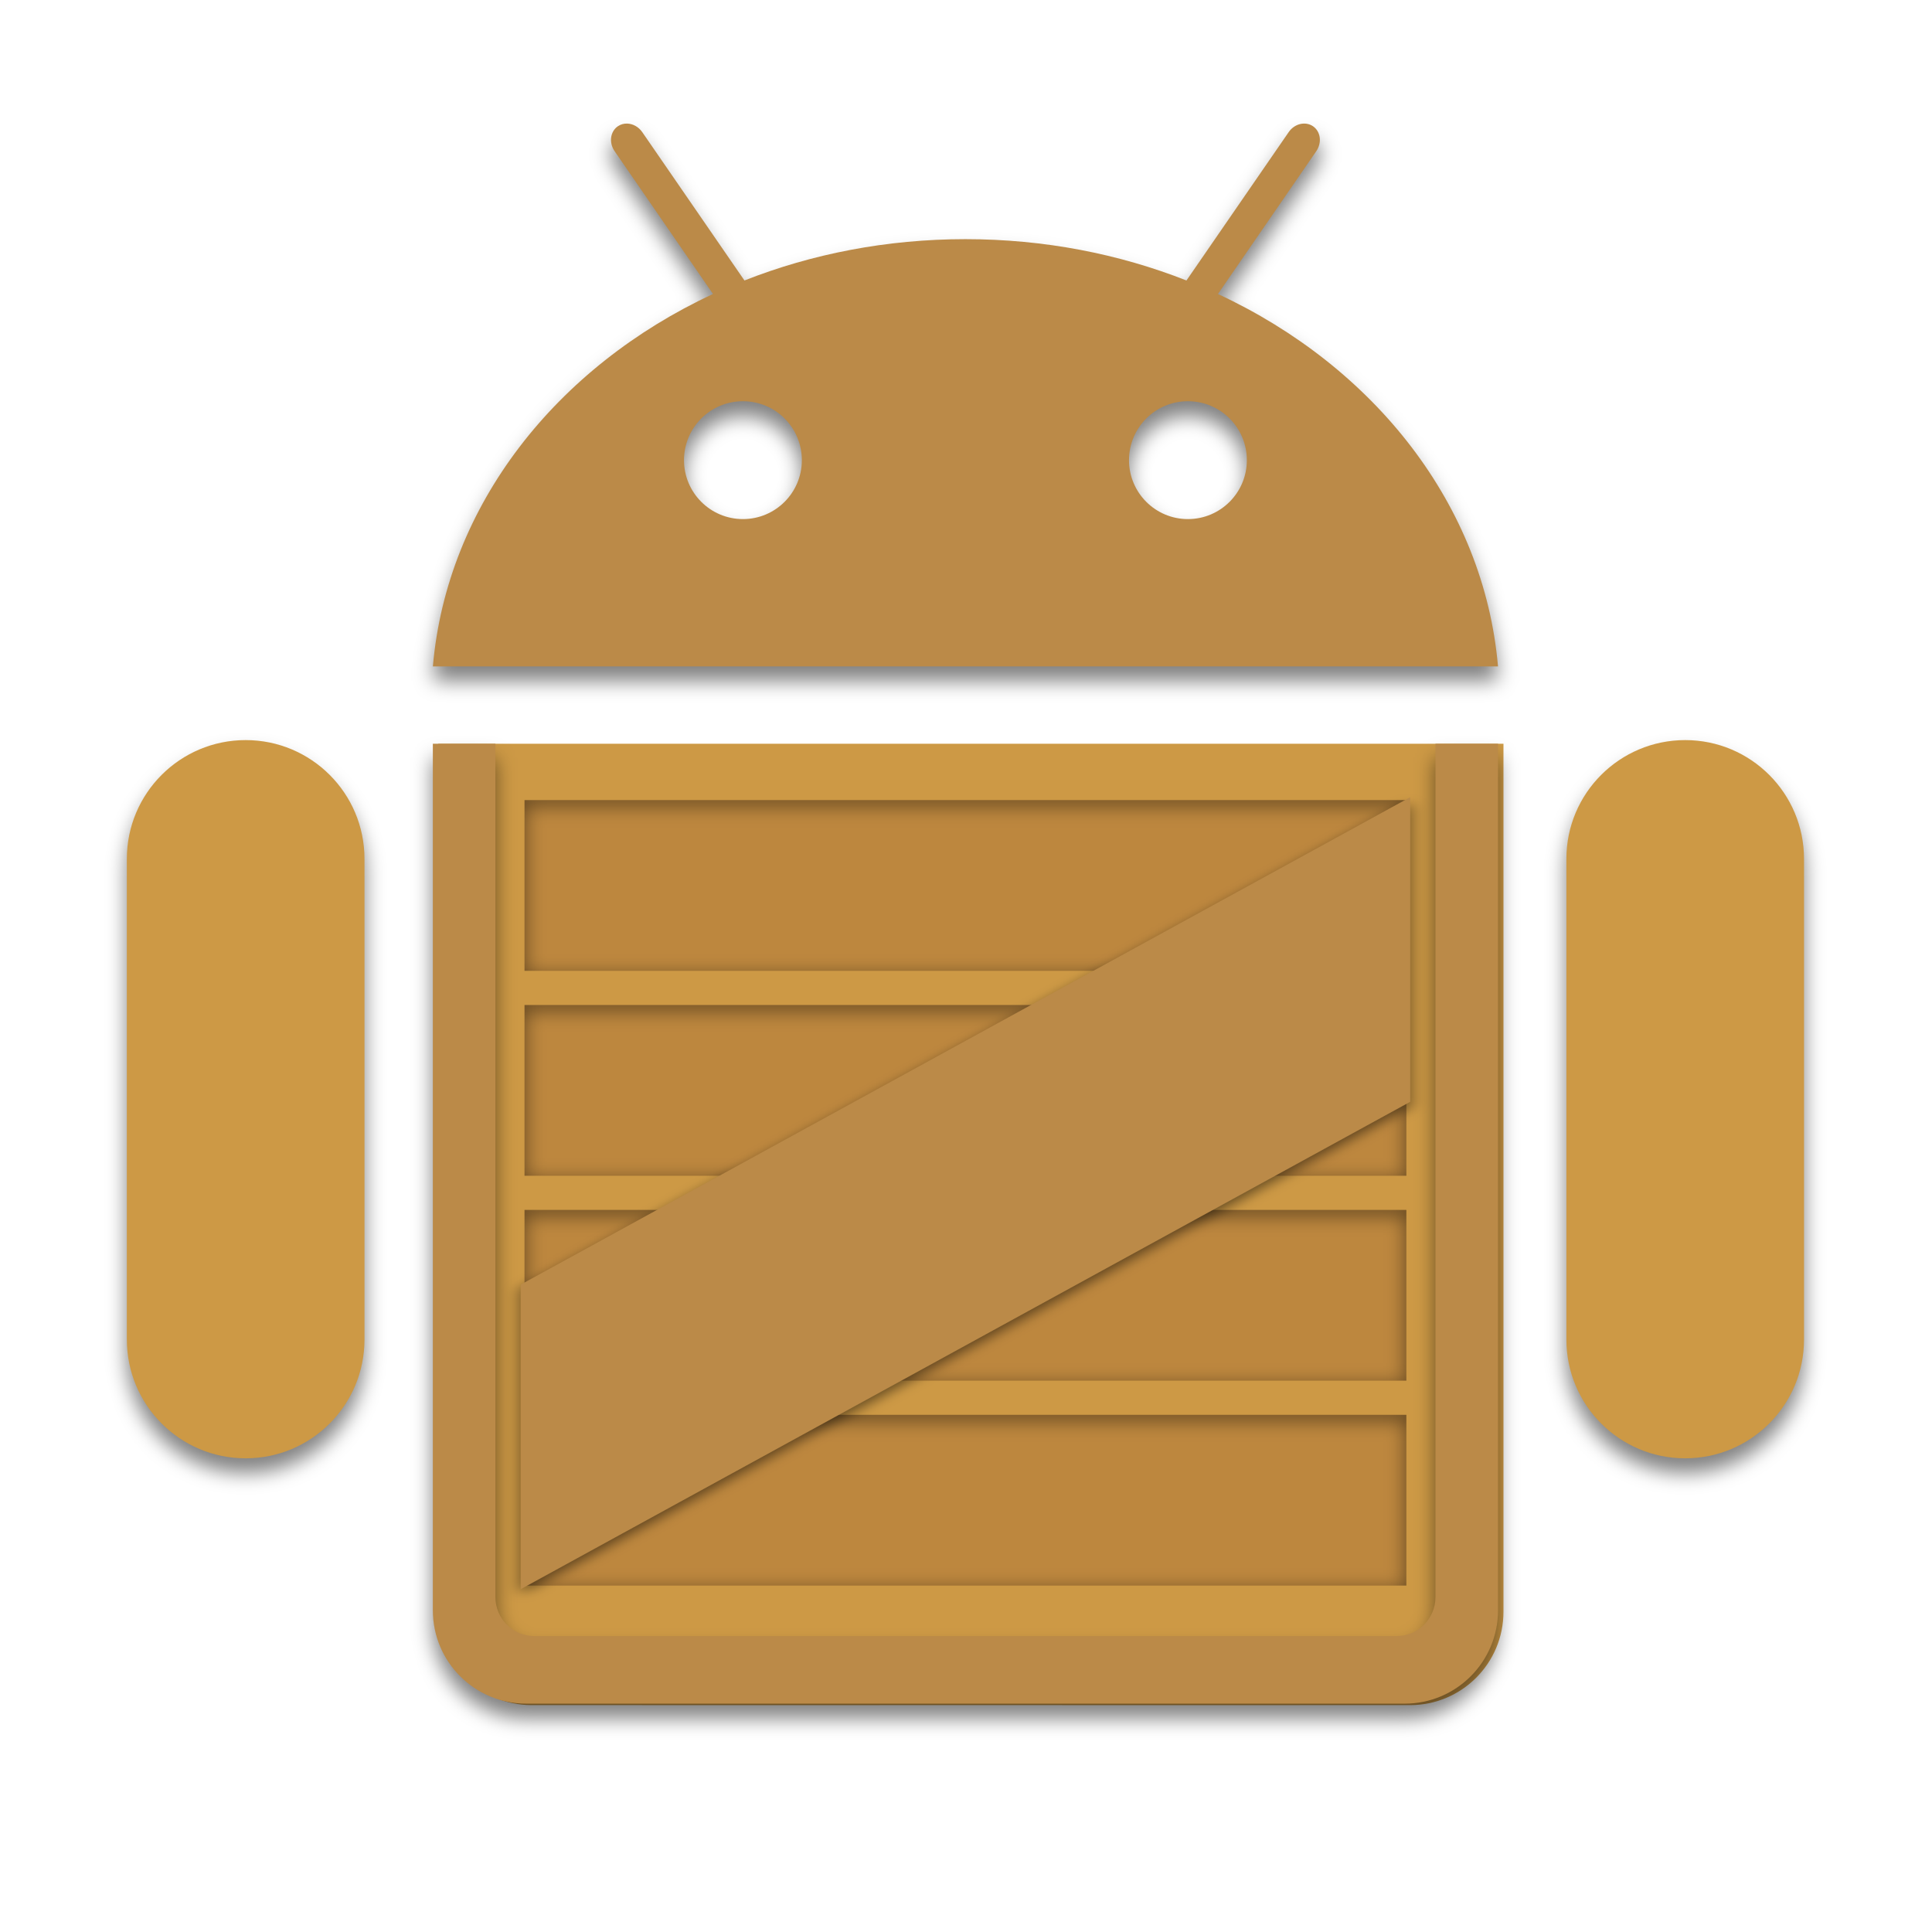
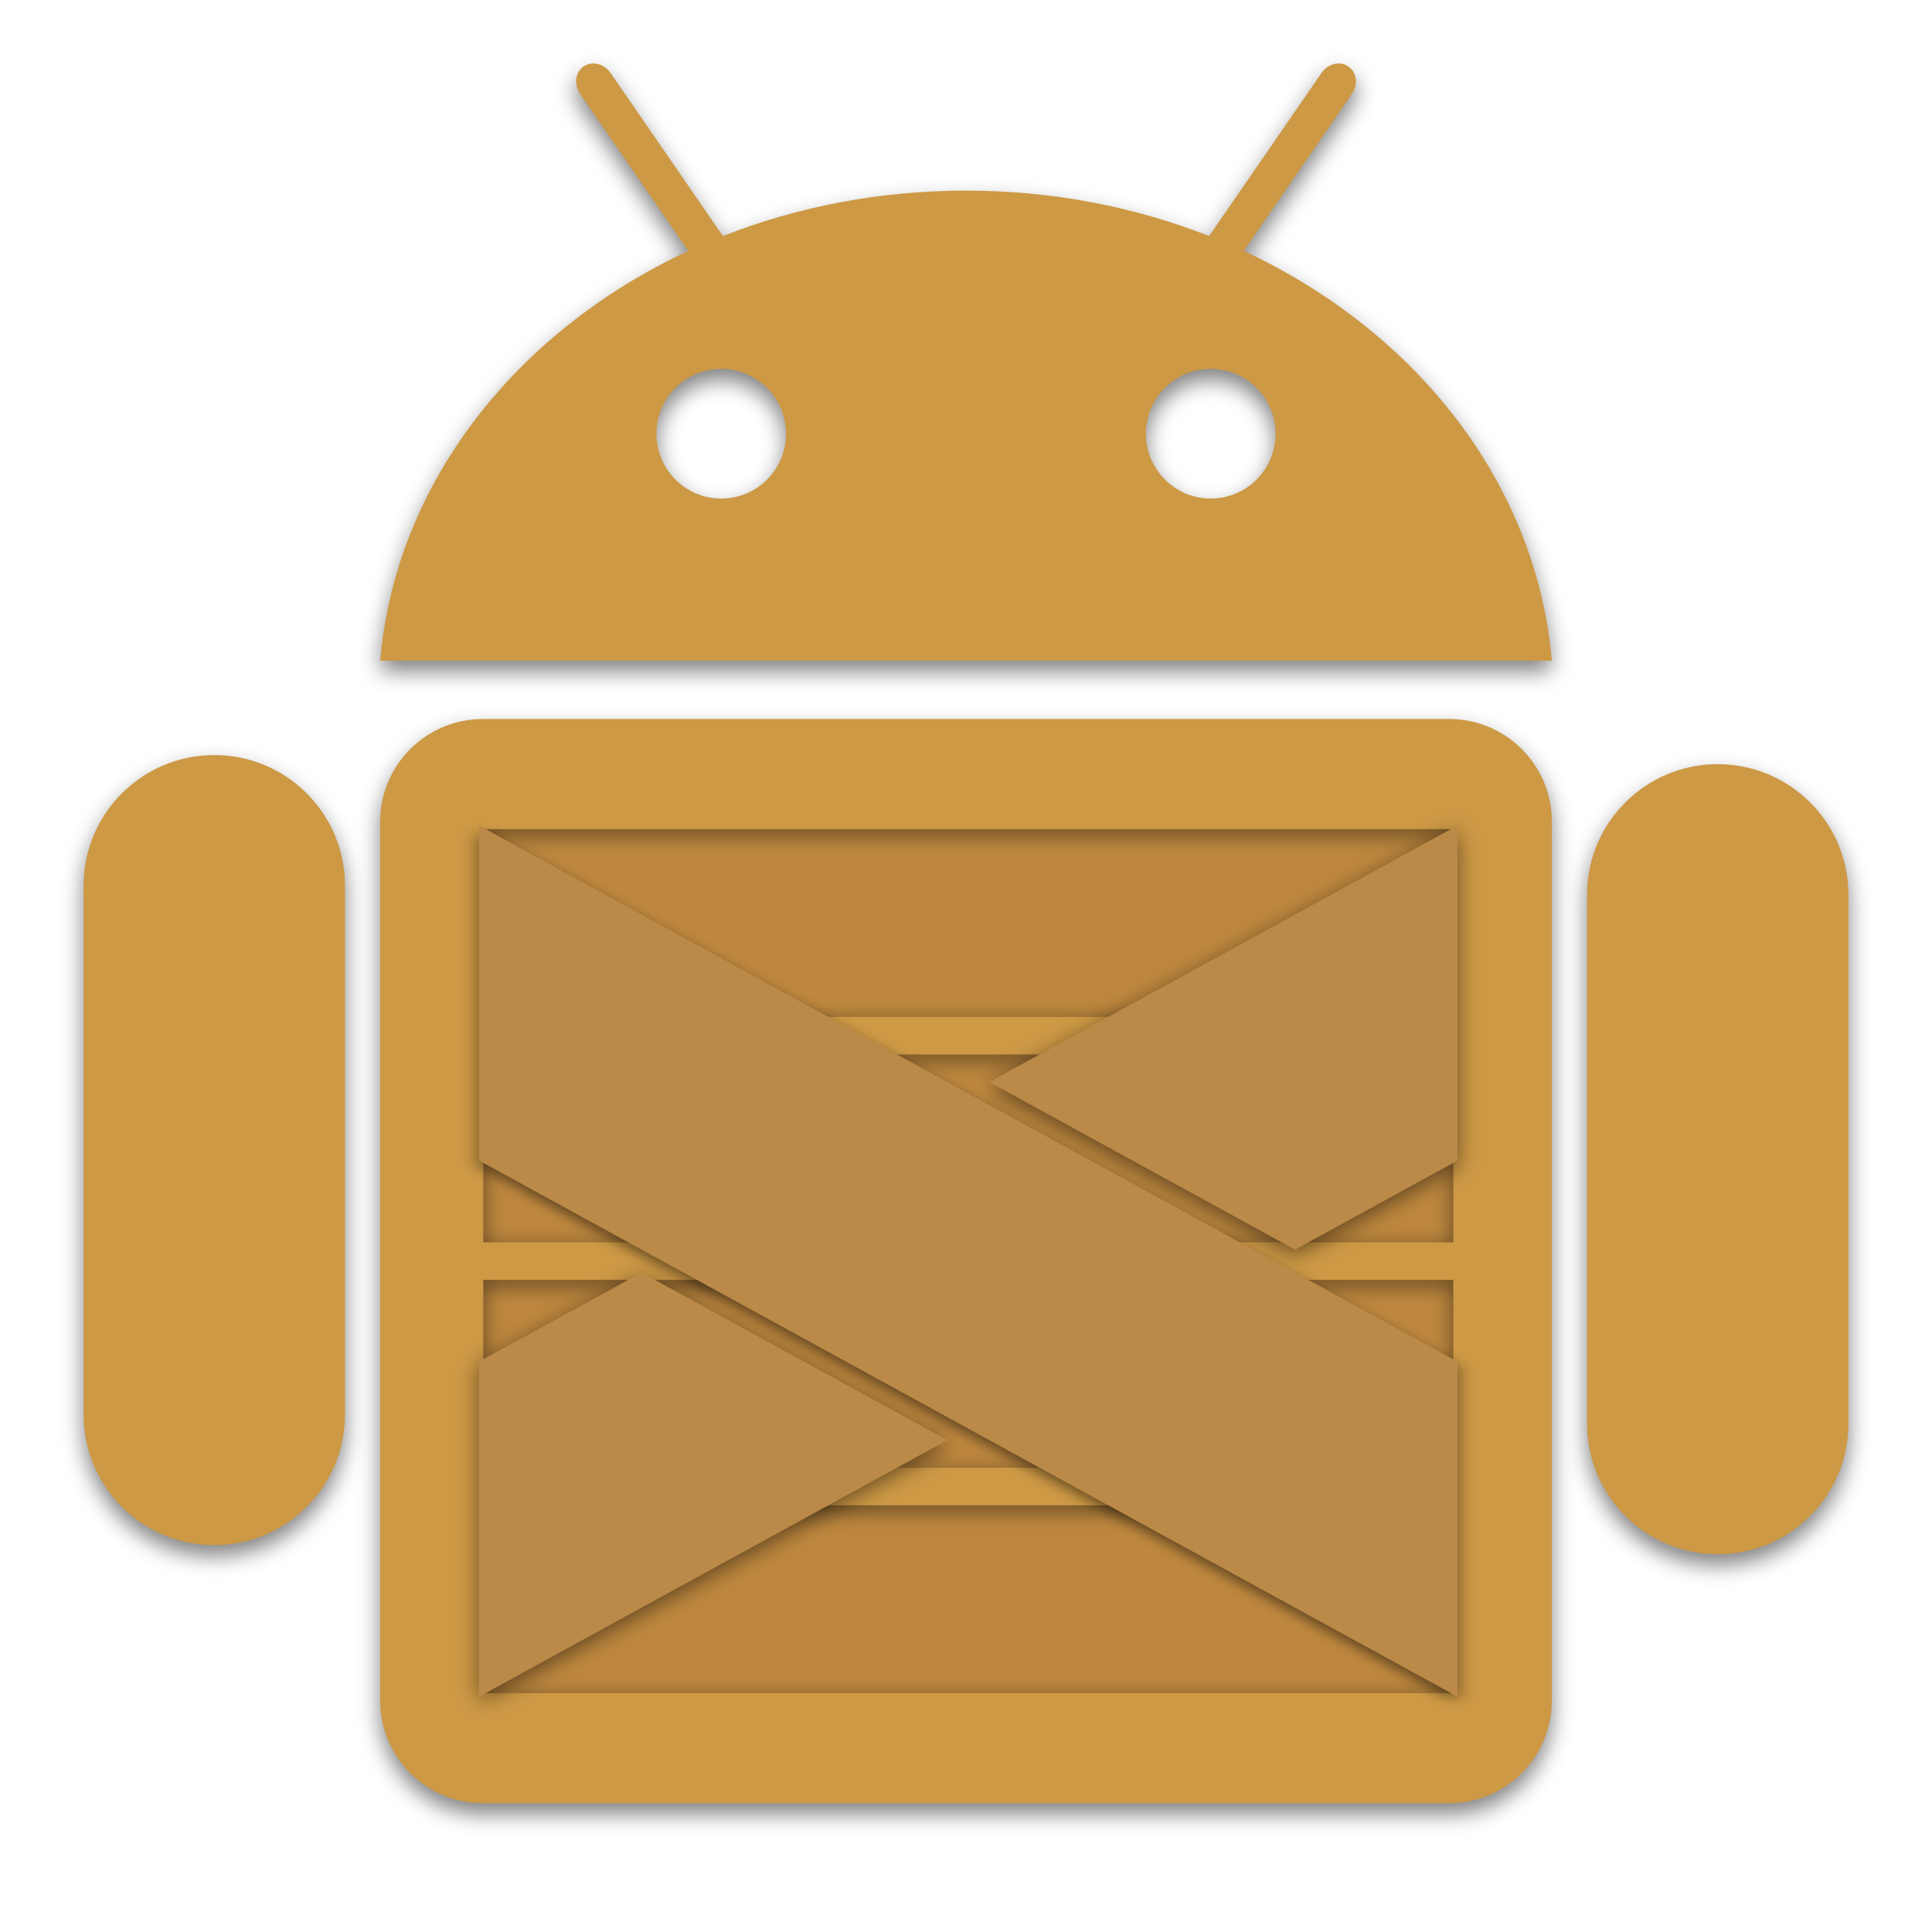
- <svg xmlns="http://www.w3.org/2000/svg" version="1.1" id="Layer_1" x="0px" y="0px" width="396" height="396" viewBox="0 0 396 396" enable-background="new 0 0 500 500" xml:space="preserve">
+ <svg xmlns="http://www.w3.org/2000/svg" version="1.1" id="Layer_1" x="0px" y="0px" width="360" height="360" viewBox="0 0 360 360" enable-background="new 0 0 500 500" xml:space="preserve">
  <defs id="defs21">
-     <filter style="color-interpolation-filters:sRGB;" id="filter4454">
+     <filter style="color-interpolation-filters:sRGB" id="filter4454">
      <feFlood flood-opacity="0.498" flood-color="rgb(0,0,0)" result="flood" id="feFlood4456" />
      <feComposite in="flood" in2="SourceGraphic" operator="in" result="composite1" id="feComposite4458" />
      <feGaussianBlur in="composite1" stdDeviation="2" result="blur" id="feGaussianBlur4460" />
      <feOffset dx="4.57967e-15" dy="3" result="offset" id="feOffset4462" />
      <feComposite in="SourceGraphic" in2="offset" operator="over" result="composite2" id="feComposite4464" />
    </filter>
-     <filter style="color-interpolation-filters:sRGB;" id="filter4466">
+     <filter style="color-interpolation-filters:sRGB" id="filter4466">
      <feFlood flood-opacity="0.498" flood-color="rgb(0,0,0)" result="flood" id="feFlood4468" />
      <feComposite in="flood" in2="SourceGraphic" operator="in" result="composite1" id="feComposite4470" />
      <feGaussianBlur in="composite1" stdDeviation="2" result="blur" id="feGaussianBlur4472" />
      <feOffset dx="4.57967e-15" dy="3" result="offset" id="feOffset4474" />
      <feComposite in="SourceGraphic" in2="offset" operator="over" result="composite2" id="feComposite4476" />
    </filter>
-     <filter style="color-interpolation-filters:sRGB;" id="filter4478">
+     <filter style="color-interpolation-filters:sRGB" id="filter4478">
      <feFlood flood-opacity="0.498" flood-color="rgb(0,0,0)" result="flood" id="feFlood4480" />
      <feComposite in="flood" in2="SourceGraphic" operator="in" result="composite1" id="feComposite4482" />
      <feGaussianBlur in="composite1" stdDeviation="2" result="blur" id="feGaussianBlur4484" />
      <feOffset dx="4.57967e-15" dy="3" result="offset" id="feOffset4486" />
      <feComposite in="SourceGraphic" in2="offset" operator="over" result="composite2" id="feComposite4488" />
    </filter>
-     <filter style="color-interpolation-filters:sRGB;" id="filter4490">
+     <filter style="color-interpolation-filters:sRGB" id="filter4490">
      <feFlood flood-opacity="0.498" flood-color="rgb(0,0,0)" result="flood" id="feFlood4492" />
      <feComposite in="flood" in2="SourceGraphic" operator="in" result="composite1" id="feComposite4494" />
      <feGaussianBlur in="composite1" stdDeviation="2" result="blur" id="feGaussianBlur4496" />
      <feOffset dx="4.57967e-15" dy="3" result="offset" id="feOffset4498" />
      <feComposite in="SourceGraphic" in2="offset" operator="over" result="composite2" id="feComposite4500" />
    </filter>
-     <filter style="color-interpolation-filters:sRGB;" id="filter4610">
+     <filter style="color-interpolation-filters:sRGB" id="filter4610">
      <feFlood flood-opacity="0.498" flood-color="rgb(0,0,0)" result="flood" id="feFlood4612" />
      <feComposite in="flood" in2="SourceGraphic" operator="out" result="composite1" id="feComposite4614" />
      <feGaussianBlur in="composite1" stdDeviation="2" result="blur" id="feGaussianBlur4616" />
      <feOffset dx="4.57967e-15" dy="1" result="offset" id="feOffset4618" />
      <feComposite in="offset" in2="SourceGraphic" operator="atop" result="composite2" id="feComposite4620" />
    </filter>
-     <filter style="color-interpolation-filters:sRGB;" id="filter4622">
+     <filter style="color-interpolation-filters:sRGB" id="filter4622">
      <feFlood flood-opacity="0.498" flood-color="rgb(0,0,0)" result="flood" id="feFlood4624" />
      <feComposite in="flood" in2="SourceGraphic" operator="out" result="composite1" id="feComposite4626" />
      <feGaussianBlur in="composite1" stdDeviation="2" result="blur" id="feGaussianBlur4628" />
      <feOffset dx="4.57967e-15" dy="1" result="offset" id="feOffset4630" />
      <feComposite in="offset" in2="SourceGraphic" operator="atop" result="composite2" id="feComposite4632" />
    </filter>
-     <filter style="color-interpolation-filters:sRGB;" id="filter4634">
+     <filter style="color-interpolation-filters:sRGB" id="filter4634">
      <feFlood flood-opacity="0.498" flood-color="rgb(0,0,0)" result="flood" id="feFlood4636" />
      <feComposite in="flood" in2="SourceGraphic" operator="out" result="composite1" id="feComposite4638" />
      <feGaussianBlur in="composite1" stdDeviation="2" result="blur" id="feGaussianBlur4640" />
      <feOffset dx="4.57967e-15" dy="1" result="offset" id="feOffset4642" />
      <feComposite in="offset" in2="SourceGraphic" operator="atop" result="composite2" id="feComposite4644" />
    </filter>
-     <filter style="color-interpolation-filters:sRGB;" id="filter4646">
+     <filter style="color-interpolation-filters:sRGB" id="filter4646">
      <feFlood flood-opacity="0.498" flood-color="rgb(0,0,0)" result="flood" id="feFlood4648" />
      <feComposite in="flood" in2="SourceGraphic" operator="out" result="composite1" id="feComposite4650" />
      <feGaussianBlur in="composite1" stdDeviation="2" result="blur" id="feGaussianBlur4652" />
      <feOffset dx="4.57967e-15" dy="1" result="offset" id="feOffset4654" />
      <feComposite in="offset" in2="SourceGraphic" operator="atop" result="composite2" id="feComposite4656" />
    </filter>
-     <filter style="color-interpolation-filters:sRGB;" id="filter4658">
+     <filter style="color-interpolation-filters:sRGB" id="filter4658">
      <feFlood flood-opacity="0.498" flood-color="rgb(0,0,0)" result="flood" id="feFlood4660" />
      <feComposite in="flood" in2="SourceGraphic" operator="in" result="composite1" id="feComposite4662" />
      <feGaussianBlur in="composite1" stdDeviation="2" result="blur" id="feGaussianBlur4664" />
      <feOffset dx="4.57967e-15" dy="1" result="offset" id="feOffset4666" />
      <feComposite in="SourceGraphic" in2="offset" operator="over" result="composite2" id="feComposite4668" />
    </filter>
+     <filter style="color-interpolation-filters:sRGB" id="filter4658-4">
+       <feFlood flood-opacity="0.498" flood-color="rgb(0,0,0)" result="flood" id="feFlood4660-5" />
+       <feComposite in="flood" in2="SourceGraphic" operator="in" result="composite1" id="feComposite4662-1" />
+       <feGaussianBlur in="composite1" stdDeviation="2" result="blur" id="feGaussianBlur4664-2" />
+       <feOffset dx="4.57967e-15" dy="1" result="offset" id="feOffset4666-3" />
+       <feComposite in="SourceGraphic" in2="offset" operator="over" result="composite2" id="feComposite4668-4" />
+     </filter>
+     <filter style="color-interpolation-filters:sRGB" id="filter4658-4-3">
+       <feFlood flood-opacity="0.498" flood-color="rgb(0,0,0)" result="flood" id="feFlood4660-5-5" />
+       <feComposite in="flood" in2="SourceGraphic" operator="in" result="composite1" id="feComposite4662-1-7" />
+       <feGaussianBlur in="composite1" stdDeviation="2" result="blur" id="feGaussianBlur4664-2-3" />
+       <feOffset dx="4.57967e-15" dy="1" result="offset" id="feOffset4666-3-8" />
+       <feComposite in="SourceGraphic" in2="offset" operator="over" result="composite2" id="feComposite4668-4-6" />
+     </filter>
+     <filter style="color-interpolation-filters:sRGB;" id="filter4468">
+       <feFlood flood-opacity="0.498" flood-color="rgb(0,0,0)" result="flood" id="feFlood4470" />
+       <feComposite in="flood" in2="SourceGraphic" operator="in" result="composite1" id="feComposite4472" />
+       <feGaussianBlur in="composite1" stdDeviation="2" result="blur" id="feGaussianBlur4474" />
+       <feOffset dx="4.57967e-15" dy="2" result="offset" id="feOffset4476" />
+       <feComposite in="SourceGraphic" in2="offset" operator="over" result="composite2" id="feComposite4478" />
+     </filter>
+     <filter style="color-interpolation-filters:sRGB;" id="filter4480">
+       <feFlood flood-opacity="0.498" flood-color="rgb(0,0,0)" result="flood" id="feFlood4482" />
+       <feComposite in="flood" in2="SourceGraphic" operator="in" result="composite1" id="feComposite4484" />
+       <feGaussianBlur in="composite1" stdDeviation="2" result="blur" id="feGaussianBlur4486" />
+       <feOffset dx="4.57967e-15" dy="2" result="offset" id="feOffset4488" />
+       <feComposite in="SourceGraphic" in2="offset" operator="over" result="composite2" id="feComposite4490" />
+     </filter>
+     <filter style="color-interpolation-filters:sRGB;" id="filter4492">
+       <feFlood flood-opacity="0.498" flood-color="rgb(0,0,0)" result="flood" id="feFlood4494" />
+       <feComposite in="flood" in2="SourceGraphic" operator="in" result="composite1" id="feComposite4496" />
+       <feGaussianBlur in="composite1" stdDeviation="2" result="blur" id="feGaussianBlur4498" />
+       <feOffset dx="4.57967e-15" dy="2" result="offset" id="feOffset4500" />
+       <feComposite in="SourceGraphic" in2="offset" operator="over" result="composite2" id="feComposite4502" />
+     </filter>
  </defs>
-   <g id="max_width__x2F__height" display="none" style="display:none" transform="translate(-51.674,-12.53912)">
+   <path style="fill:#cd9945;fill-opacity:1;filter:url(#filter4480)" d="m 112.604,133.975 0,0.002 -22.631,0 c -10.569,0 -19.137,8.567 -19.137,19.133 l 0,51.916 0,65.949 0,45.891 c 0,10.566 8.568,19.133 19.137,19.133 l 22.631,0 0,0.002 48.711,0 0,-0.002 37.369,0 0,0.002 48.707,0 0,-0.002 22.637,0 c 10.569,0 19.137,-8.562 19.137,-19.133 l 0,-45.891 0,-65.949 0,-51.916 c 0,-10.571 -8.568,-19.133 -19.137,-19.133 l -22.637,0 0,-0.002 -48.707,0 0,0.002 -37.369,0 0,-0.002 -48.711,0 z" id="path15" />
+   <g id="max_width__x2F__height" display="none" style="display:none" transform="translate(-70.24674,-26.03921)">
    <path display="inline" d="m 499.001,1 0,498 L 1,499 1,1 499.001,1 m 1,-1 L 0,0 l 0,500 500.001,0 0,-500 0,0 z" id="path4" style="display:inline" />
  </g>
-   <path style="fill:#bb8a48;fill-opacity:1;filter:url(#filter4490)" d="M 128.59 25.33 C 127.904 25.302 127.223 25.48 126.637 25.883 C 125.073 26.96 124.776 29.244 125.973 30.986 L 146.139 60.258 C 114.076 75.174 91.592 103.518 88.727 136.598 L 307.043 136.598 C 304.188 103.518 281.702 75.176 249.641 60.26 L 269.799 30.986 C 270.996 29.246 270.698 26.963 269.133 25.883 C 267.57 24.809 265.329 25.34 264.141 27.082 L 243.189 57.49 C 229.382 52.051 214.051 49.021 197.891 49.021 C 181.731 49.021 166.394 52.048 152.588 57.49 L 131.641 27.08 C 130.89 25.993 129.733 25.377 128.59 25.33 z M 152.281 82.24 C 158.949 82.24 164.355 87.647 164.355 94.32 C 164.356 100.991 158.949 106.398 152.281 106.398 C 145.608 106.398 140.201 100.992 140.201 94.32 C 140.201 87.649 145.605 82.24 152.281 82.24 z M 243.486 82.24 C 250.161 82.24 255.566 87.649 255.566 94.32 C 255.566 100.991 250.159 106.398 243.486 106.398 C 236.818 106.398 231.412 100.992 231.412 94.32 C 231.412 87.647 236.818 82.24 243.486 82.24 z " id="path7" />
-   <path style="fill:#cd9945;fill-opacity:1;filter:url(#filter4466)" id="path13" d="m 74.709,274.559 c 0,13.45 -10.904,24.354 -24.355,24.354 l 0,0 c -13.45,0 -24.354,-10.904 -24.354,-24.354 l 0,-98.508 c 0,-13.45 10.904,-24.354 24.354,-24.354 l 0,0 c 13.451,0 24.355,10.904 24.355,24.354 l 0,98.508 z" />
-   <path style="fill:#cd9945;fill-opacity:1" d="m 89.837,152.449 0,177.916 c 0,10.566 8.566,19.133 19.135,19.133 l 22.633,0 0,0.002 48.709,0 0,-0.002 37.371,0 0,0.002 48.707,0 0,-0.002 22.635,0 c 10.569,0 19.137,-8.562 19.137,-19.133 l 0,-177.916 -218.326,0 z" id="path15" />
-   <path style="fill:#cd9945;fill-opacity:1;filter:url(#filter4454)" id="path17" d="m 321.06,274.559 c 0,13.45 10.903,24.354 24.354,24.354 l 0,0 c 13.45,0 24.354,-10.904 24.354,-24.354 l 0,-98.508 c 0,-13.45 -10.904,-24.354 -24.354,-24.354 l 0,0 c -13.451,0 -24.354,10.904 -24.354,24.354 l 0,98.508 z" />
-   <path style="fill:#bb8a48;fill-opacity:1;filter:url(#filter4478)" d="m 88.72,152.449 0,177.615 c 0,10.566 8.568,19.133 19.137,19.133 l 22.631,0 0,0.002 48.711,0 0,-0.002 37.369,0 0,0.002 48.707,0 0,-0.002 22.637,0 c 10.569,0 19.137,-8.562 19.137,-19.133 l 0,-177.615 -12.82,0 0,174.898 c 0,4.432 -3.568,8 -8,8 l -176.687,0 c -4.432,0 -8,-3.568 -8,-8 l 0,-174.898 -12.82,0 z" id="path15-5" />
-   <rect style="opacity:1;fill:#bd873e;fill-opacity:1;stroke:none;stroke-width:0.1;stroke-miterlimit:4;stroke-dasharray:none;stroke-opacity:1;filter:url(#filter4646)" id="rect4307" width="180.75" height="35" x="107.509" y="163.993" />
-   <rect style="opacity:1;fill:#bd873e;fill-opacity:1;stroke:none;stroke-width:0.1;stroke-miterlimit:4;stroke-dasharray:none;stroke-opacity:1;filter:url(#filter4634)" id="rect4307-9" width="180.75" height="35" x="107.509" y="205.993" />
-   <rect style="opacity:1;fill:#bd873e;fill-opacity:1;stroke:none;stroke-width:0.1;stroke-miterlimit:4;stroke-dasharray:none;stroke-opacity:1;filter:url(#filter4622)" id="rect4307-9-2" width="180.75" height="35" x="107.509" y="247.993" />
-   <rect style="opacity:1;fill:#bd873e;fill-opacity:1;stroke:none;stroke-width:0.1;stroke-miterlimit:4;stroke-dasharray:none;stroke-opacity:1;filter:url(#filter4610)" id="rect4307-9-2-8" width="180.75" height="35" x="107.509" y="289.993" />
-   <rect style="opacity:1;fill:#bb8a48;fill-opacity:1;stroke:none;stroke-width:0.1;stroke-miterlimit:4;stroke-dasharray:none;stroke-opacity:1;filter:url(#filter4658)" id="rect4356" width="206.35" height="62.5" x="123.181" y="333.516" transform="matrix(0.8835737,-0.4841435,0,0.9990293,-2.118242,-10.2524)" />
+   <path style="fill:#cd9945;fill-opacity:1;filter:url(#filter4468)" d="m 110.705,11.83 c -0.686,-0.028 -1.367,0.15 -1.953,0.553 -1.564,1.077 -1.861,3.362 -0.664,5.104 l 20.166,29.271 C 96.191,61.674 73.707,90.018 70.842,123.098 l 218.316,0 c -2.855,-33.08 -25.341,-61.422 -57.402,-76.338 l 20.158,-29.273 c 1.197,-1.74 0.899,-4.024 -0.666,-5.104 -1.563,-1.074 -3.804,-0.543 -4.992,1.199 l -20.951,30.408 c -13.807,-5.439 -29.139,-8.469 -45.299,-8.469 -16.16,0 -31.497,3.027 -45.303,8.469 L 113.756,13.58 c -0.751,-1.087 -1.908,-1.703 -3.051,-1.75 z m 23.691,56.91 c 6.668,0 12.074,5.407 12.074,12.08 0.001,6.671 -5.406,12.078 -12.074,12.078 -6.673,0 -12.08,-5.406 -12.08,-12.078 0,-6.671 5.404,-12.08 12.08,-12.08 z m 91.205,0 c 6.675,0 12.08,5.409 12.08,12.08 0,6.671 -5.407,12.078 -12.08,12.078 -6.668,0 -12.074,-5.406 -12.074,-12.078 0,-6.673 5.406,-12.08 12.074,-12.08 z" id="path7" />
+   <g id="g4353" transform="translate(-17.45675,-9.505431)">
+     <rect y="163.993" x="107.509" height="35" width="180.75" id="rect4307" style="opacity:1;fill:#bd873e;fill-opacity:1;stroke:none;stroke-width:0.1;stroke-miterlimit:4;stroke-dasharray:none;stroke-opacity:1;filter:url(#filter4646)" />
+     <rect y="205.993" x="107.509" height="35" width="180.75" id="rect4307-9" style="opacity:1;fill:#bd873e;fill-opacity:1;stroke:none;stroke-width:0.1;stroke-miterlimit:4;stroke-dasharray:none;stroke-opacity:1;filter:url(#filter4634)" />
+     <rect y="247.993" x="107.509" height="35" width="180.75" id="rect4307-9-2" style="opacity:1;fill:#bd873e;fill-opacity:1;stroke:none;stroke-width:0.1;stroke-miterlimit:4;stroke-dasharray:none;stroke-opacity:1;filter:url(#filter4622)" />
+     <rect y="289.993" x="107.509" height="35" width="180.75" id="rect4307-9-2-8" style="opacity:1;fill:#bd873e;fill-opacity:1;stroke:none;stroke-width:0.1;stroke-miterlimit:4;stroke-dasharray:none;stroke-opacity:1;filter:url(#filter4610)" />
+   </g>
+   <path style="opacity:1;fill:#bb8a48;fill-opacity:1;stroke:none;stroke-width:0.1;stroke-miterlimit:4;stroke-dasharray:none;stroke-opacity:1;filter:url(#filter4658)" d="m 271.59,153.816 -87.256,47.811 56.977,31.221 30.279,-16.592 0,-62.439 z m -152.047,83.311 -30.279,16.592 0,62.439 87.256,-47.811 -56.977,-31.221 z" id="rect4356" />
+   <rect style="opacity:1;fill:#bb8a48;fill-opacity:1;stroke:none;stroke-width:0.1;stroke-miterlimit:4;stroke-dasharray:none;stroke-opacity:1;filter:url(#filter4658-4)" id="rect4356-2" width="206.35" height="62.5" x="123.181" y="333.516" transform="matrix(-0.8835737,-0.4841435,0,0.9990293,380.4295,-19.83625)" />
+   <g id="g4421" transform="translate(8.072745,-13.50009)" style="filter:url(#filter4492)">
+     <path d="m 56.209,277.059 c 0,13.45 -10.904,24.354 -24.355,24.354 l 0,0 c -13.45,0 -24.354,-10.904 -24.354,-24.354 l 0,-98.508 c 0,-13.45 10.904,-24.354 24.354,-24.354 l 0,0 c 13.451,0 24.355,10.904 24.355,24.354 l 0,98.508 z" id="path13" style="fill:#cd9945;fill-opacity:1" />
+     <path d="m 336.355,278.754 c 0,13.45 -10.904,24.354 -24.355,24.354 l 0,0 c -13.45,0 -24.354,-10.904 -24.354,-24.354 l 0,-98.508 c 0,-13.45 10.904,-24.354 24.354,-24.354 l 0,0 c 13.451,0 24.355,10.904 24.355,24.354 l 0,98.508 z" id="path13-1" style="fill:#cd9945;fill-opacity:1" />
+   </g>
</svg>
